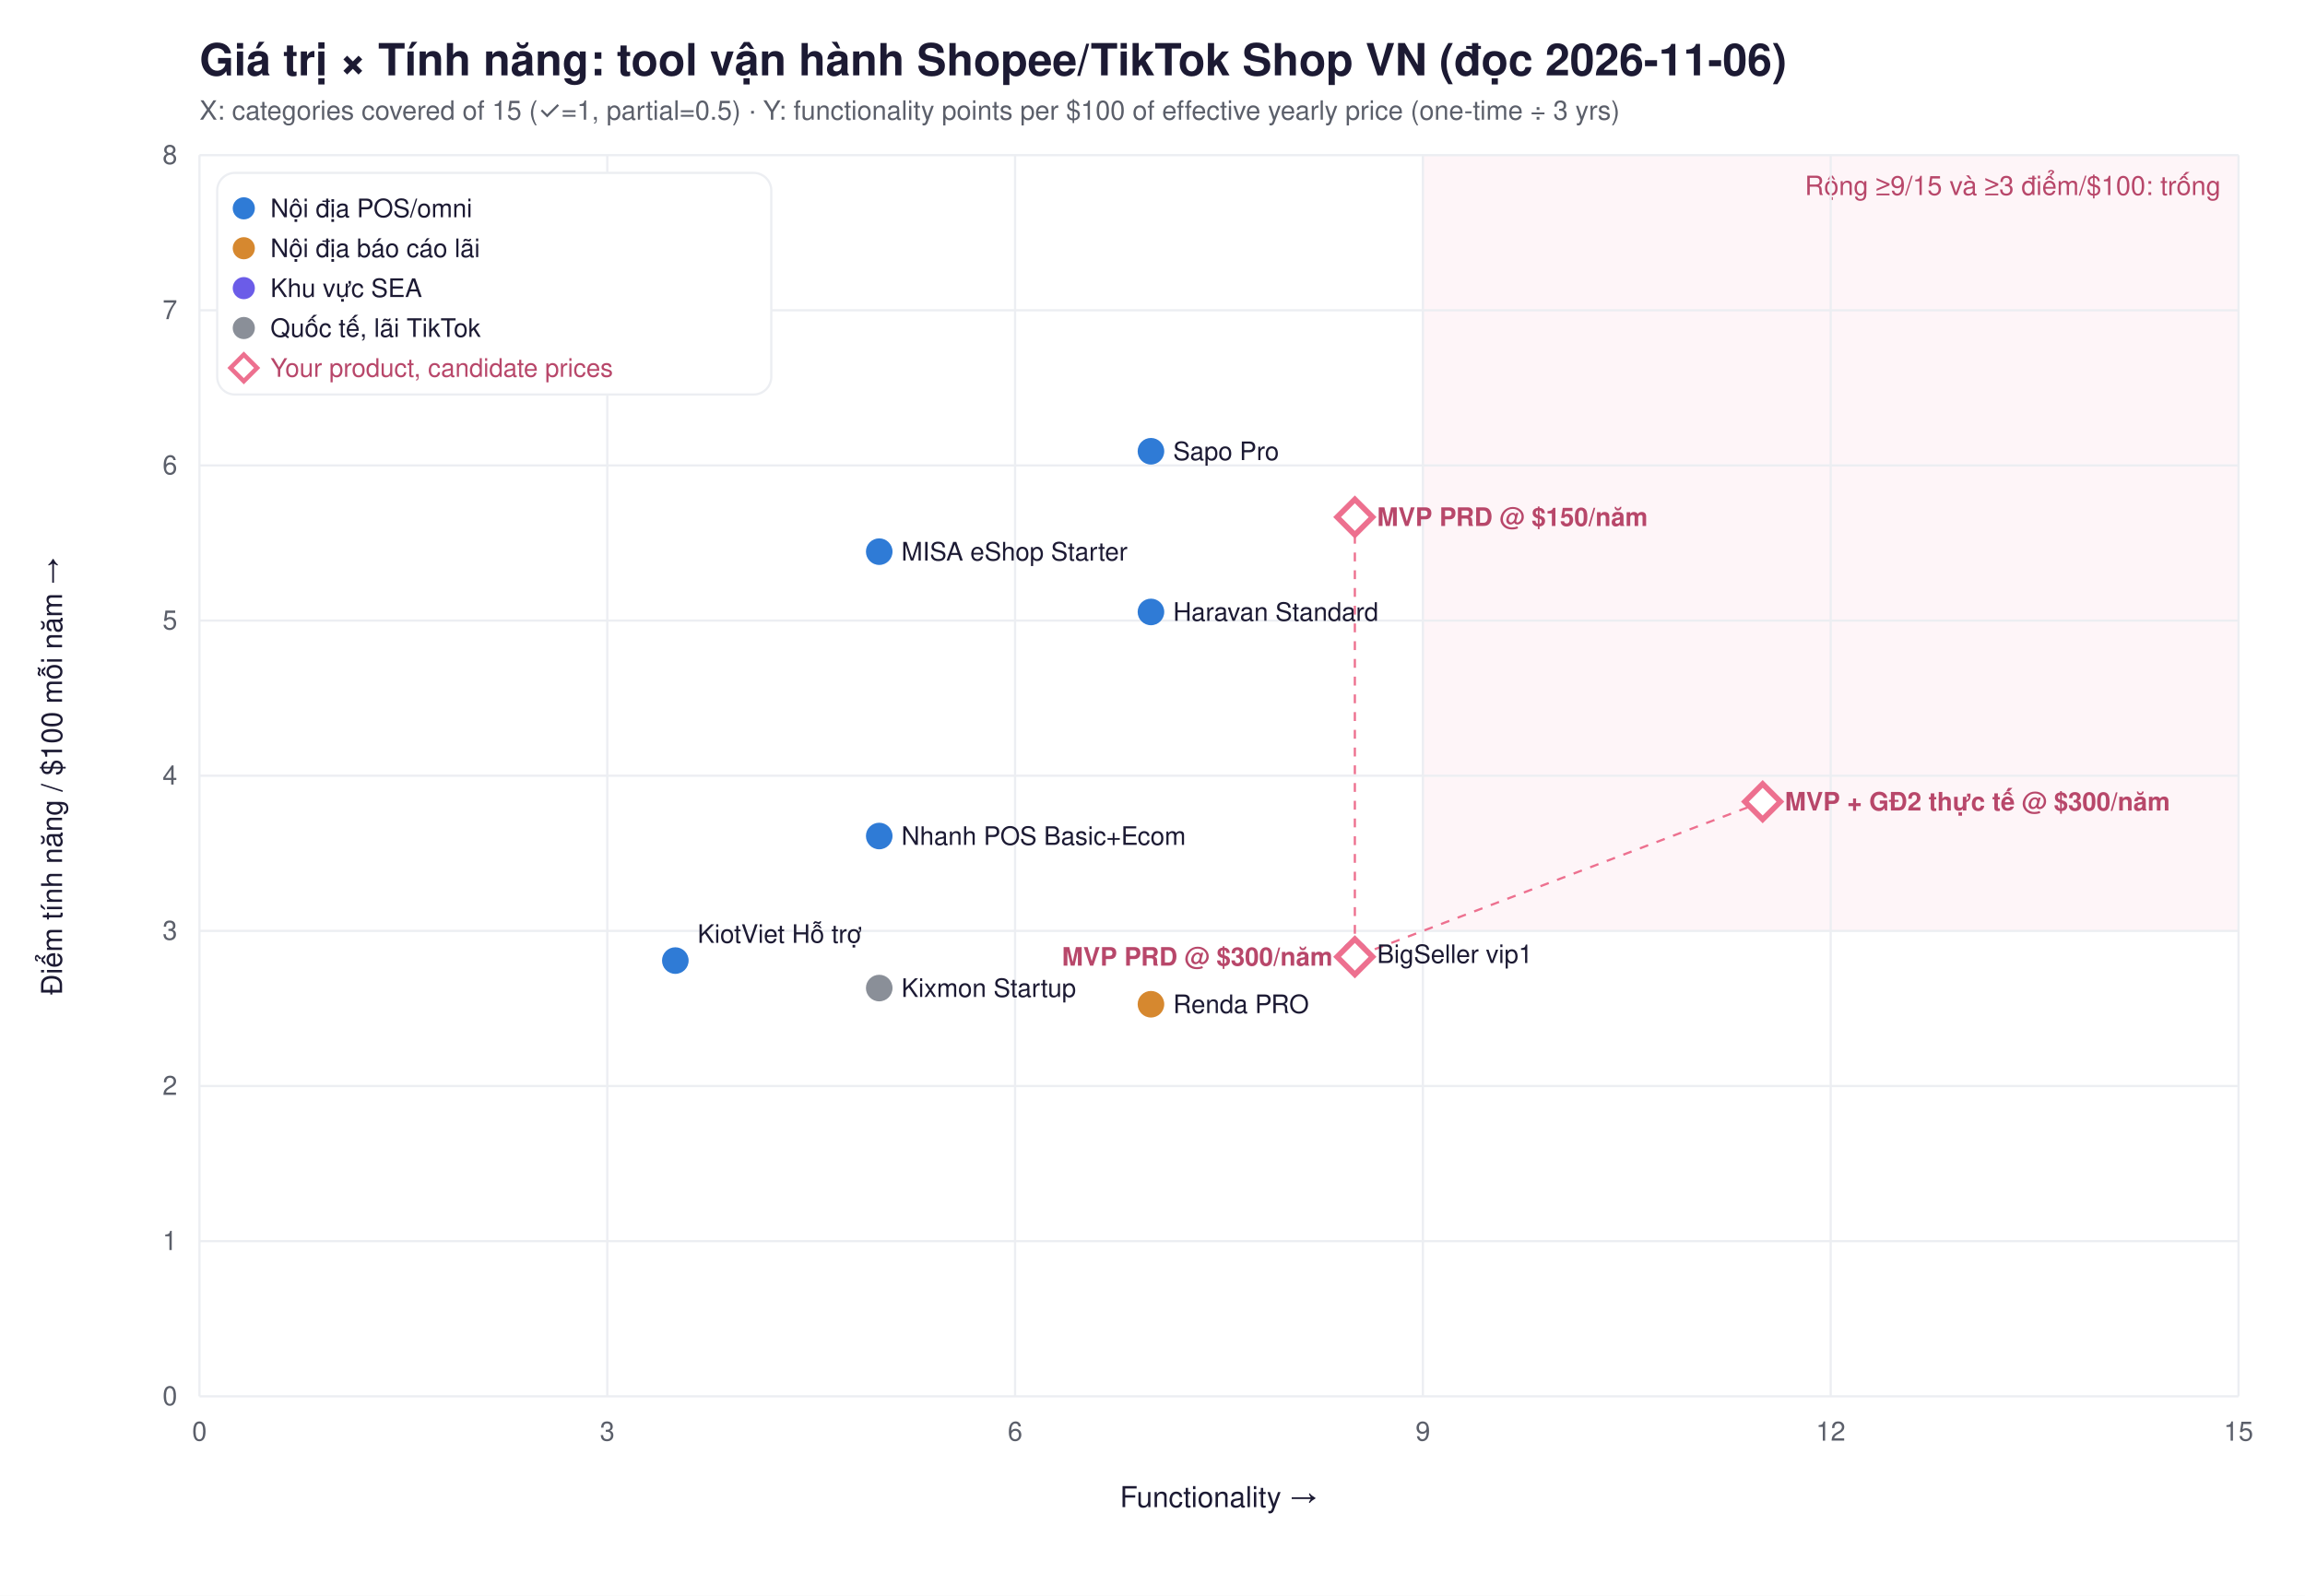
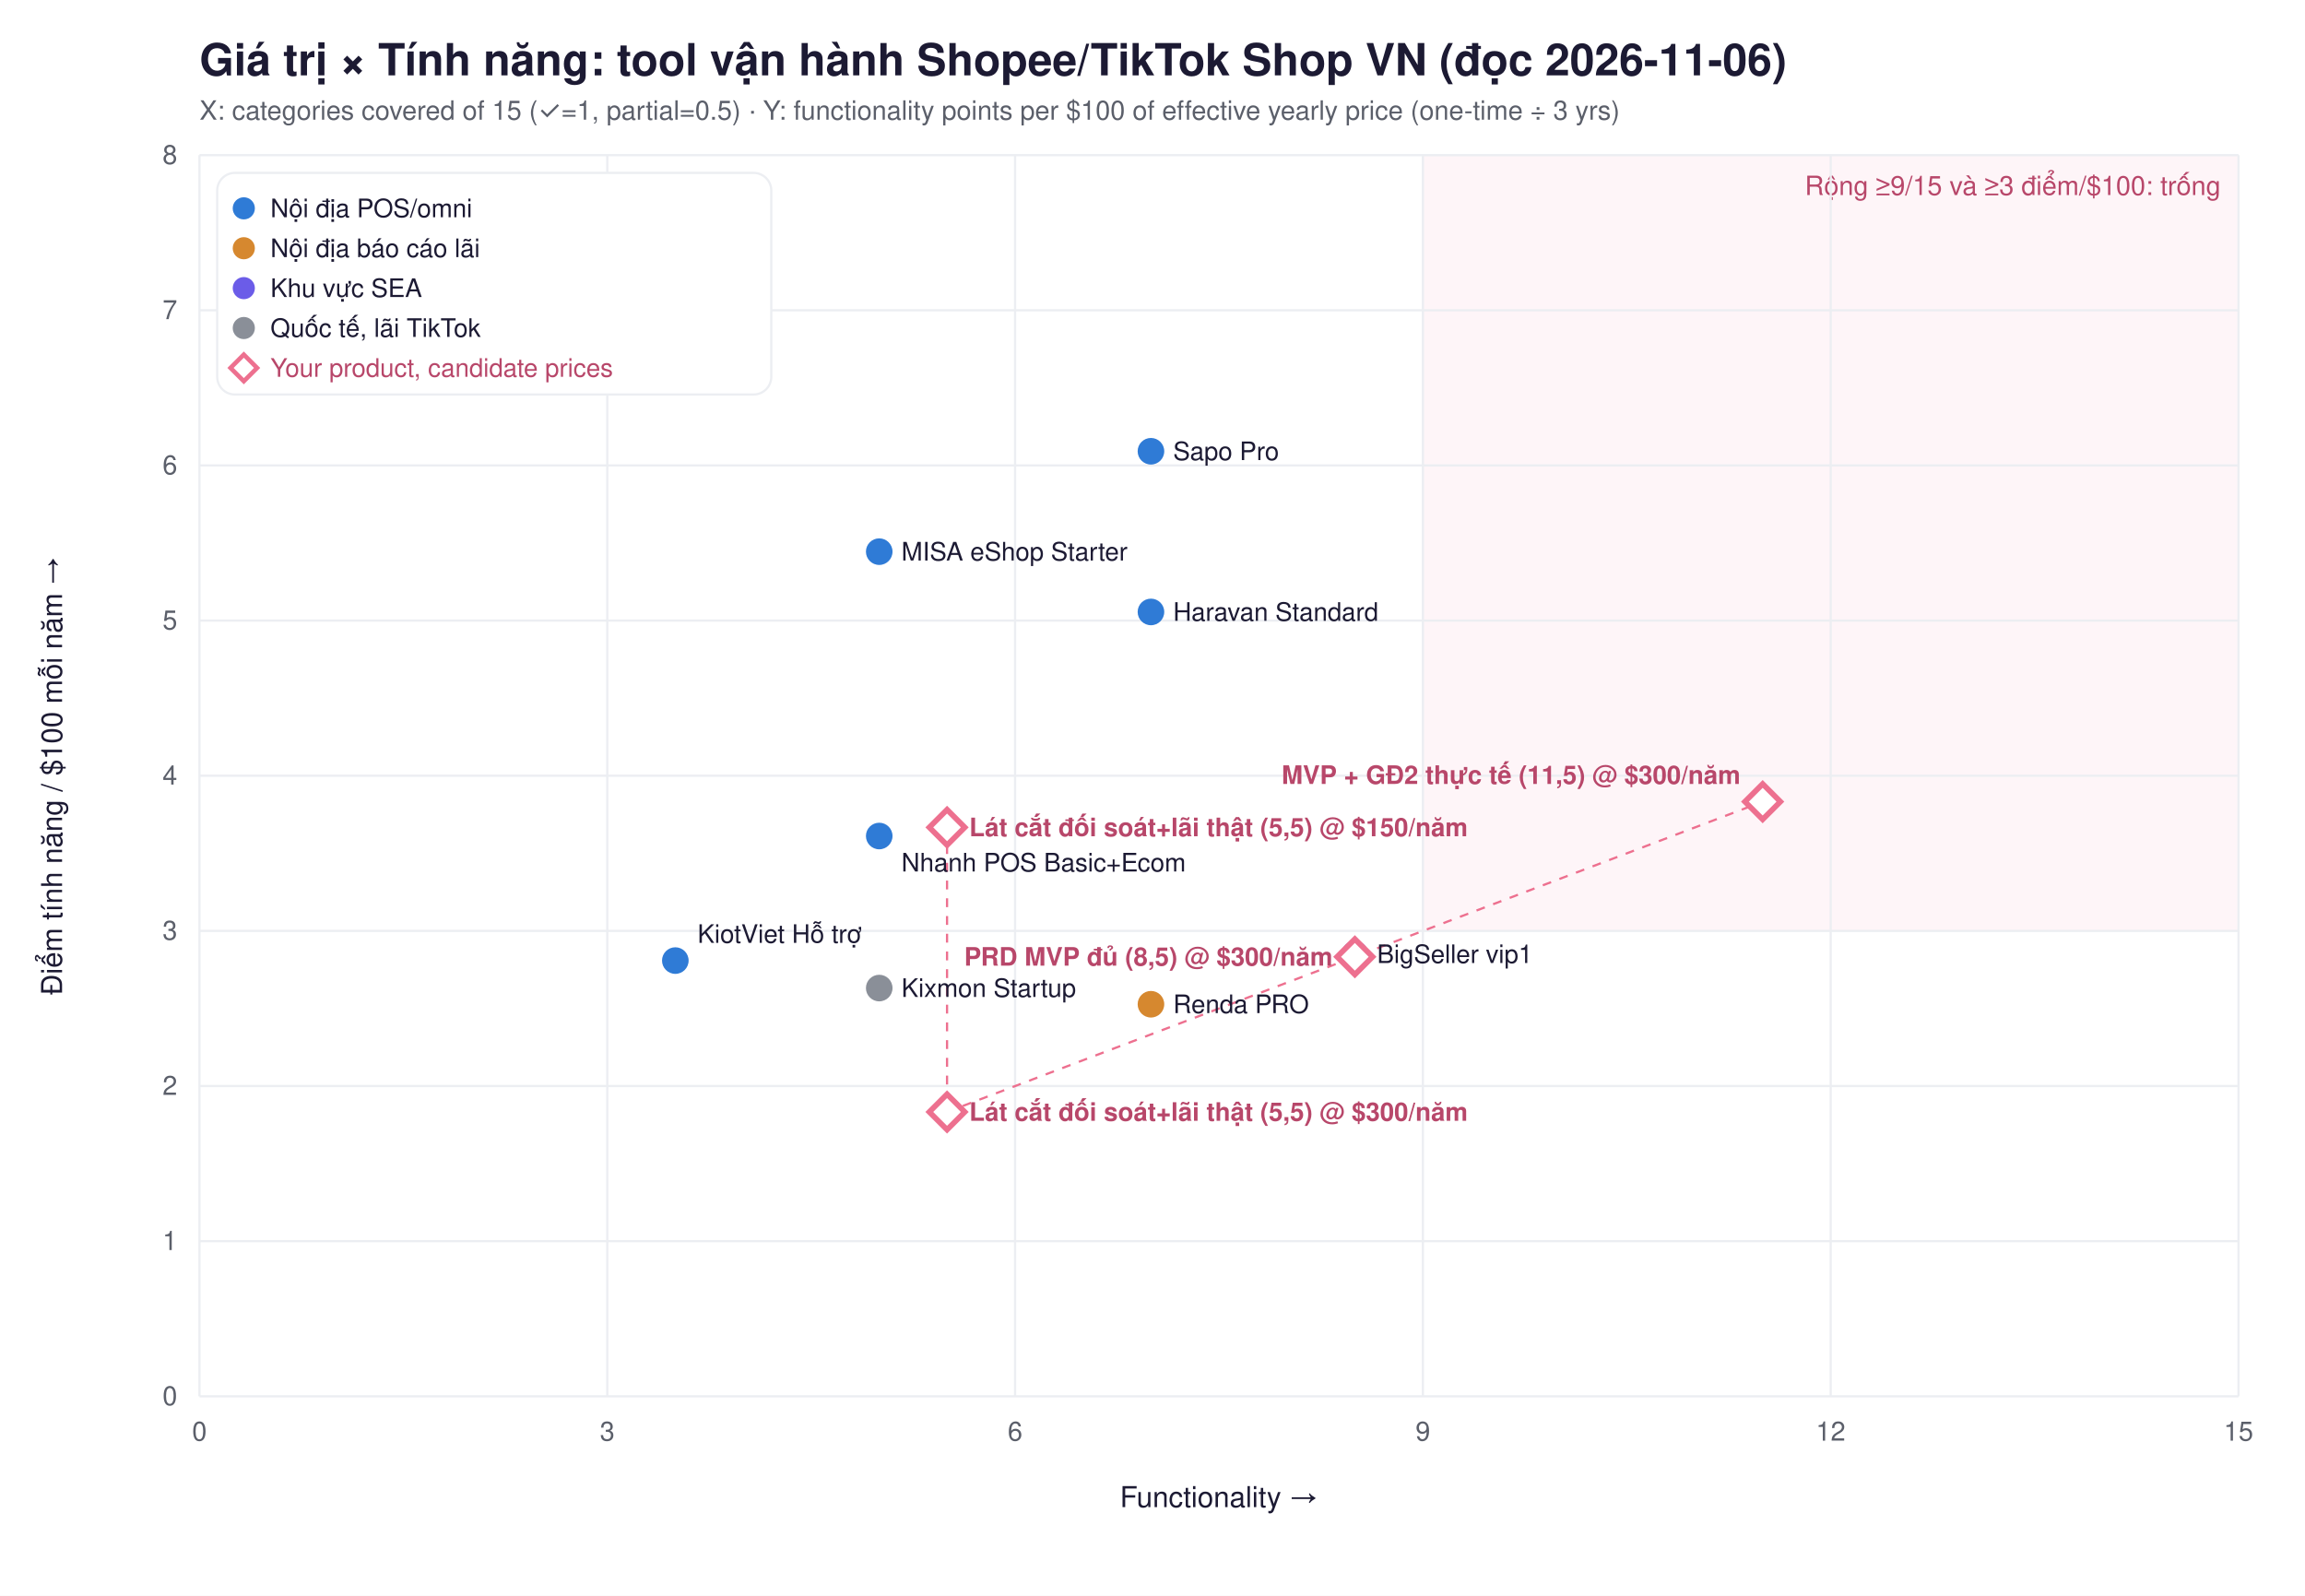
<svg xmlns="http://www.w3.org/2000/svg" viewBox="0 0 1040 720" font-family="-apple-system, Segoe UI, Helvetica, Arial, sans-serif" role="img">
  <rect width="1040" height="720" fill="#ffffff" />
  <text x="90" y="34" font-size="20" font-weight="600" fill="#1C1A33">Giá trị × Tính năng: tool vận hành Shopee/TikTok Shop VN (đọc 2026-11-06)</text>
  <text x="90" y="54" font-size="12" fill="#5b5f6a">X: categories covered of 15 (✓=1, partial=0.5) · Y: functionality points per $100 of effective yearly price (one-time ÷ 3 yrs)</text>
  <rect x="642.0" y="70.0" width="368.0" height="350.0" fill="#ED708F" opacity="0.07" />
  <text x="1002.0" y="88.0" text-anchor="end" font-size="12" fill="#B8476A">Rộng ≥9/15 và ≥3 điểm/$100: trống</text>
  <line x1="90.0" y1="70" x2="90.0" y2="630" stroke="#eceef2" />
  <text x="90.0" y="650" text-anchor="middle" font-size="12" fill="#5b5f6a">0</text>
  <line x1="274.0" y1="70" x2="274.0" y2="630" stroke="#eceef2" />
  <text x="274.0" y="650" text-anchor="middle" font-size="12" fill="#5b5f6a">3</text>
  <line x1="458.0" y1="70" x2="458.0" y2="630" stroke="#eceef2" />
  <text x="458.0" y="650" text-anchor="middle" font-size="12" fill="#5b5f6a">6</text>
  <line x1="642.0" y1="70" x2="642.0" y2="630" stroke="#eceef2" />
  <text x="642.0" y="650" text-anchor="middle" font-size="12" fill="#5b5f6a">9</text>
  <line x1="826.0" y1="70" x2="826.0" y2="630" stroke="#eceef2" />
  <text x="826.0" y="650" text-anchor="middle" font-size="12" fill="#5b5f6a">12</text>
  <line x1="1010.0" y1="70" x2="1010.0" y2="630" stroke="#eceef2" />
  <text x="1010.0" y="650" text-anchor="middle" font-size="12" fill="#5b5f6a">15</text>
  <line x1="90" y1="630.0" x2="1010" y2="630.0" stroke="#eceef2" />
  <text x="80" y="634.0" text-anchor="end" font-size="12" fill="#5b5f6a">0</text>
  <line x1="90" y1="560.0" x2="1010" y2="560.0" stroke="#eceef2" />
  <text x="80" y="564.0" text-anchor="end" font-size="12" fill="#5b5f6a">1</text>
  <line x1="90" y1="490.0" x2="1010" y2="490.0" stroke="#eceef2" />
  <text x="80" y="494.0" text-anchor="end" font-size="12" fill="#5b5f6a">2</text>
  <line x1="90" y1="420.0" x2="1010" y2="420.0" stroke="#eceef2" />
  <text x="80" y="424.0" text-anchor="end" font-size="12" fill="#5b5f6a">3</text>
  <line x1="90" y1="350.0" x2="1010" y2="350.0" stroke="#eceef2" />
  <text x="80" y="354.0" text-anchor="end" font-size="12" fill="#5b5f6a">4</text>
  <line x1="90" y1="280.0" x2="1010" y2="280.0" stroke="#eceef2" />
  <text x="80" y="284.0" text-anchor="end" font-size="12" fill="#5b5f6a">5</text>
  <line x1="90" y1="210.0" x2="1010" y2="210.0" stroke="#eceef2" />
  <text x="80" y="214.0" text-anchor="end" font-size="12" fill="#5b5f6a">6</text>
  <line x1="90" y1="140.0" x2="1010" y2="140.0" stroke="#eceef2" />
  <text x="80" y="144.0" text-anchor="end" font-size="12" fill="#5b5f6a">7</text>
  <line x1="90" y1="70.0" x2="1010" y2="70.0" stroke="#eceef2" />
  <text x="80" y="74.0" text-anchor="end" font-size="12" fill="#5b5f6a">8</text>
  <text x="550.0" y="680" text-anchor="middle" font-size="13" fill="#1C1A33">Functionality →</text>
  <text transform="translate(28 350.0) rotate(-90)" text-anchor="middle" font-size="13" fill="#1C1A33">Điểm tính năng / $100 mỗi năm →</text>
-   <polyline points="611.3,233.3 611.3,431.7 795.3,361.7" fill="none" stroke="#ED708F" stroke-dasharray="4 4" />
+   <polyline points="427.3,373.3 427.3,501.7 611.3,431.7 795.3,361.7" fill="none" stroke="#ED708F" stroke-dasharray="4 4" />
  <circle cx="519.3" cy="203.6" r="6" fill="#2F7BD6" />
  <text x="529.3" y="207.6" text-anchor="start" font-size="11.5" fill="#1C1A33">Sapo Pro</text>
  <circle cx="396.7" cy="377.2" r="6" fill="#2F7BD6" />
-   <text x="406.7" y="381.2" text-anchor="start" font-size="11.5" fill="#1C1A33">Nhanh POS Basic+Ecom</text>
+   <text x="406.7" y="393.2" text-anchor="start" font-size="11.5" fill="#1C1A33">Nhanh POS Basic+Ecom</text>
  <circle cx="304.7" cy="433.4" r="6" fill="#2F7BD6" />
  <text x="314.7" y="425.4" text-anchor="start" font-size="11.5" fill="#1C1A33">KiotViet Hỗ trợ</text>
  <circle cx="519.3" cy="276.1" r="6" fill="#2F7BD6" />
  <text x="529.3" y="280.1" text-anchor="start" font-size="11.5" fill="#1C1A33">Haravan Standard</text>
  <circle cx="396.7" cy="248.9" r="6" fill="#2F7BD6" />
  <text x="406.7" y="252.9" text-anchor="start" font-size="11.5" fill="#1C1A33">MISA eShop Starter</text>
  <circle cx="519.3" cy="453.1" r="6" fill="#D6882F" />
  <text x="529.3" y="457.1" text-anchor="start" font-size="11.5" fill="#1C1A33">Renda PRO</text>
  <circle cx="611.3" cy="430.5" r="6" fill="#6B5CE8" />
  <text x="621.3" y="434.5" text-anchor="start" font-size="11.5" fill="#1C1A33">BigSeller vip1</text>
  <circle cx="396.7" cy="445.8" r="6" fill="#8A8F98" />
  <text x="406.7" y="449.8" text-anchor="start" font-size="11.5" fill="#1C1A33">Kixmon Startup</text>
-   <path d="M611.3,225.3 L619.3,233.3 L611.3,241.3 L603.3,233.3 Z" stroke-width="2.5" fill="#ffffff" stroke="#ED708F" />
-   <text x="621.3" y="237.3" text-anchor="start" font-size="11.5" font-weight="700" fill="#B8476A">MVP PRD @ $150/năm</text>
+   <path d="M427.3,365.3 L435.3,373.3 L427.3,381.3 L419.3,373.3 Z" stroke-width="2.5" fill="#ffffff" stroke="#ED708F" />
+   <text x="437.3" y="377.3" text-anchor="start" font-size="11.5" font-weight="700" fill="#B8476A">Lát cắt đối soát+lãi thật (5,5) @ $150/năm</text>
+   <path d="M427.3,493.7 L435.3,501.7 L427.3,509.7 L419.3,501.7 Z" stroke-width="2.5" fill="#ffffff" stroke="#ED708F" />
+   <text x="437.3" y="505.7" text-anchor="start" font-size="11.5" font-weight="700" fill="#B8476A">Lát cắt đối soát+lãi thật (5,5) @ $300/năm</text>
  <path d="M611.3,423.7 L619.3,431.7 L611.3,439.7 L603.3,431.7 Z" stroke-width="2.5" fill="#ffffff" stroke="#ED708F" />
-   <text x="601.3" y="435.7" text-anchor="end" font-size="11.5" font-weight="700" fill="#B8476A">MVP PRD @ $300/năm</text>
+   <text x="601.3" y="435.7" text-anchor="end" font-size="11.5" font-weight="700" fill="#B8476A">PRD MVP đủ (8,5) @ $300/năm</text>
  <path d="M795.3,353.7 L803.3,361.7 L795.3,369.7 L787.3,361.7 Z" stroke-width="2.5" fill="#ffffff" stroke="#ED708F" />
-   <text x="805.3" y="365.7" text-anchor="start" font-size="11.5" font-weight="700" fill="#B8476A">MVP + GĐ2 thực tế @ $300/năm</text>
+   <text x="785.3" y="353.7" text-anchor="end" font-size="11.5" font-weight="700" fill="#B8476A">MVP + GĐ2 thực tế (11,5) @ $300/năm</text>
  <rect x="98" y="78" width="250" height="100" rx="8" fill="#ffffff" stroke="#eceef2" />
  <circle cx="110" cy="94" r="5" fill="#2F7BD6" />
  <text x="122" y="98" font-size="11.5" fill="#1C1A33">Nội địa POS/omni</text>
  <circle cx="110" cy="112" r="5" fill="#D6882F" />
  <text x="122" y="116" font-size="11.5" fill="#1C1A33">Nội địa báo cáo lãi</text>
  <circle cx="110" cy="130" r="5" fill="#6B5CE8" />
  <text x="122" y="134" font-size="11.5" fill="#1C1A33">Khu vực SEA</text>
  <circle cx="110" cy="148" r="5" fill="#8A8F98" />
  <text x="122" y="152" font-size="11.5" fill="#1C1A33">Quốc tế, lãi TikTok</text>
  <path d="M110,160 L116,166 L110,172 L104,166 Z" stroke-width="2" fill="#ffffff" stroke="#ED708F" />
  <text x="122" y="170" font-size="11.5" fill="#B8476A">Your product, candidate prices</text>
</svg>
